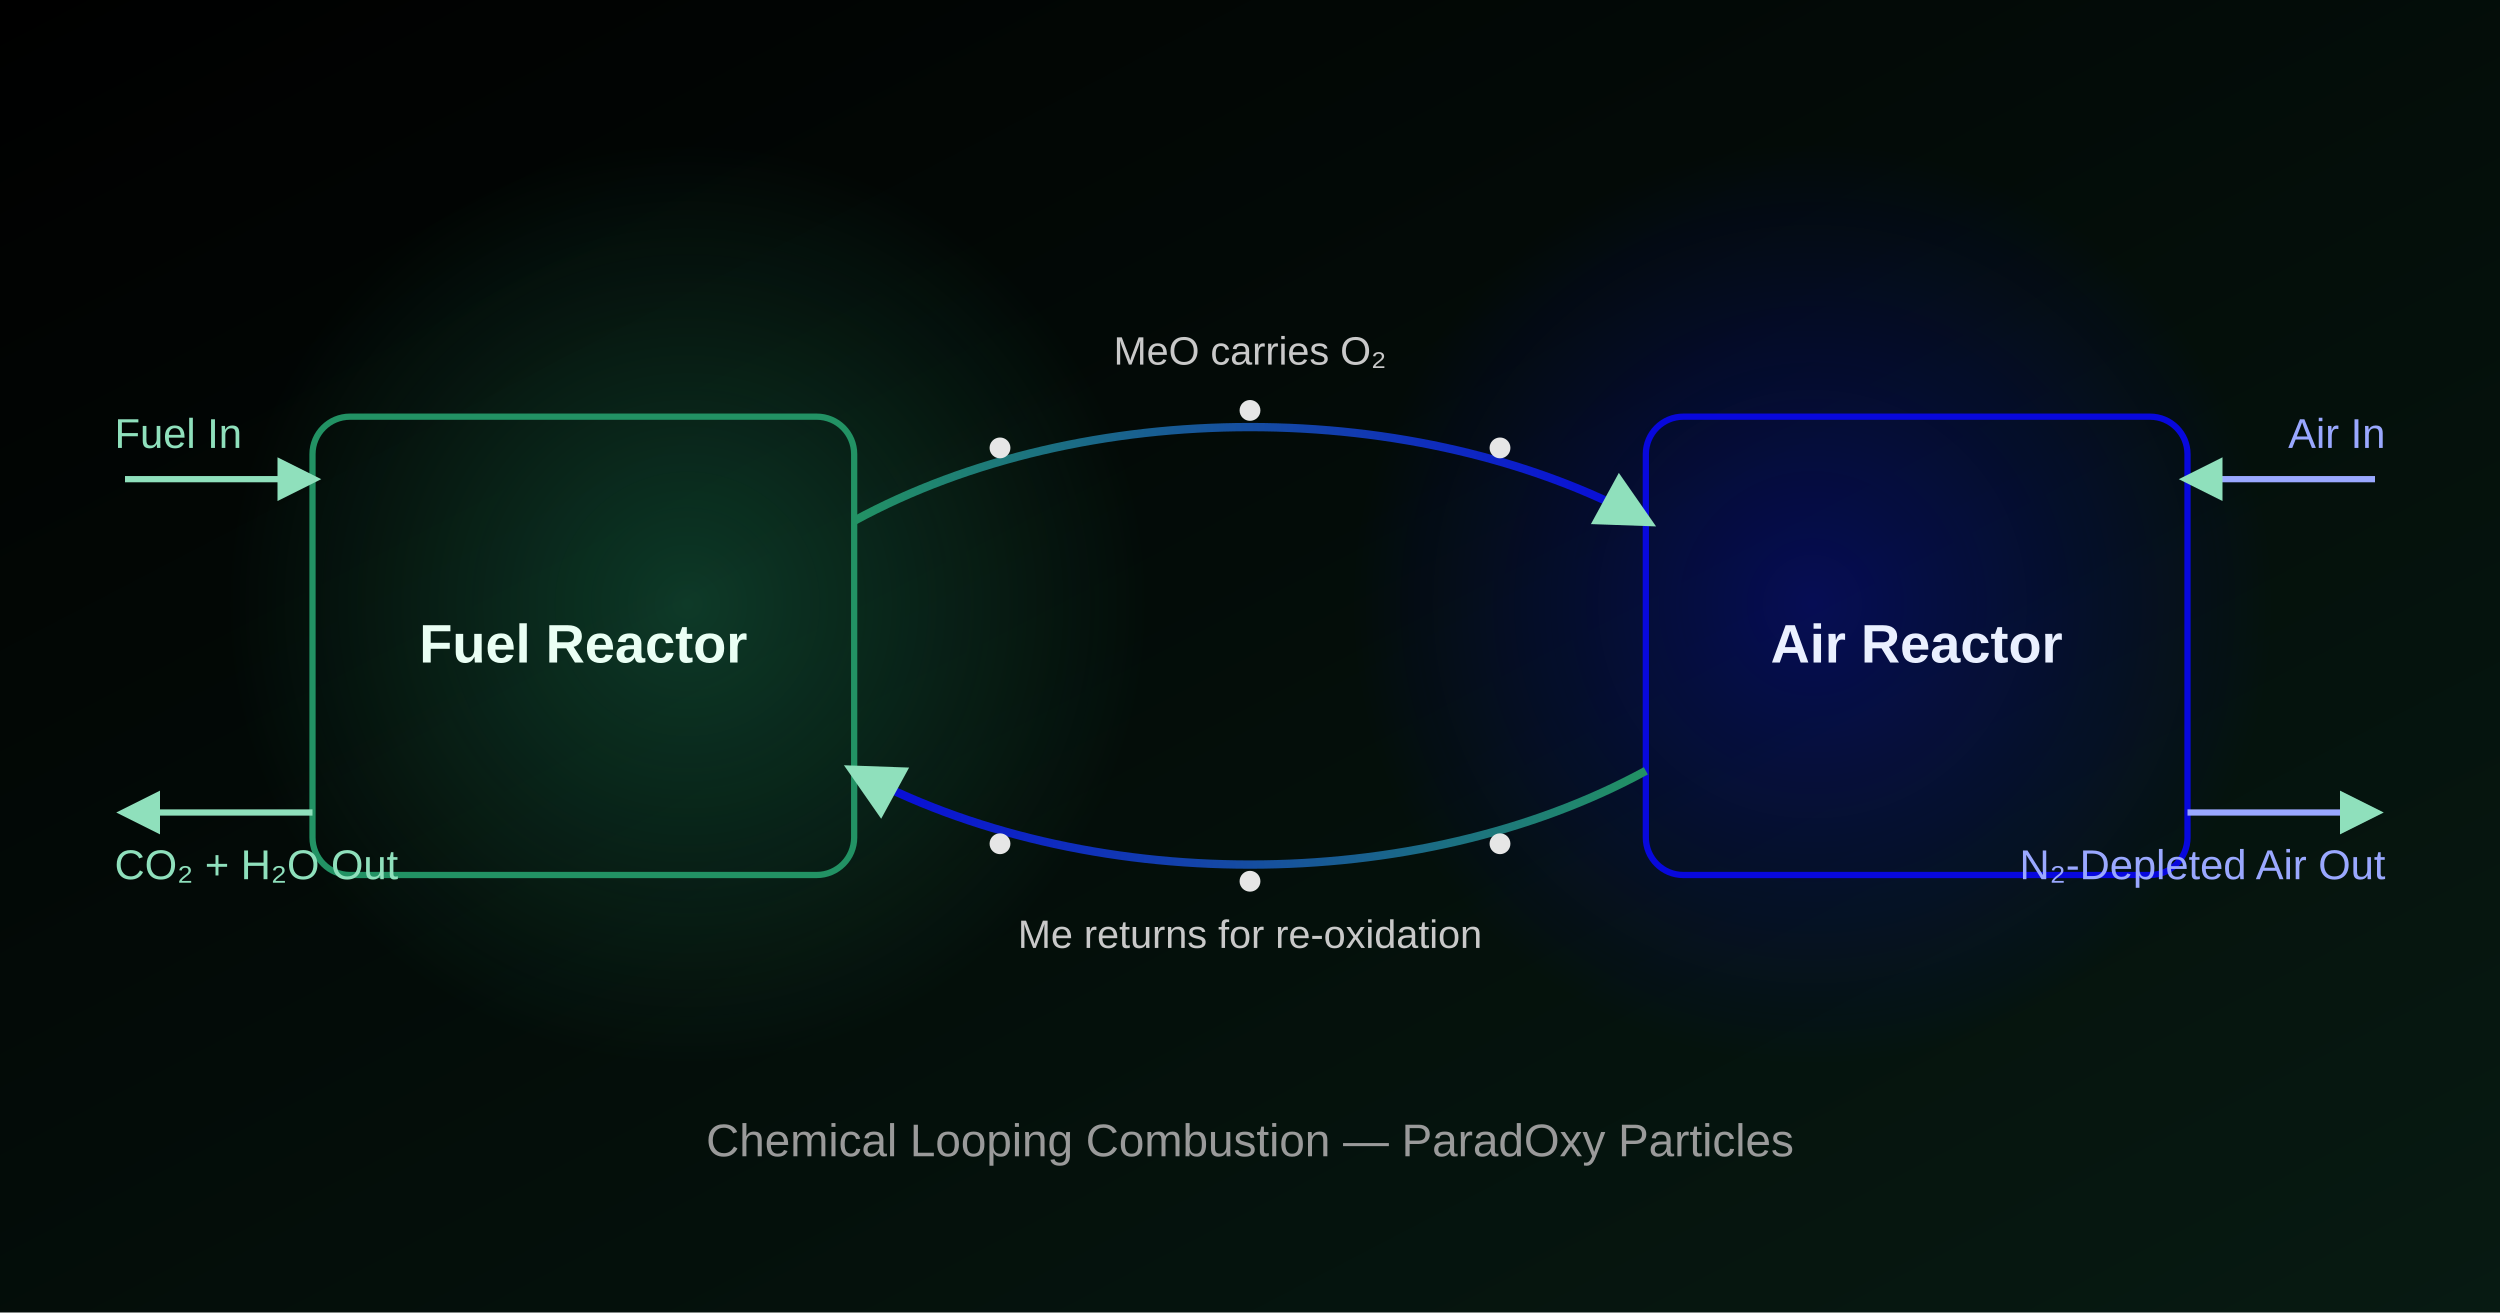
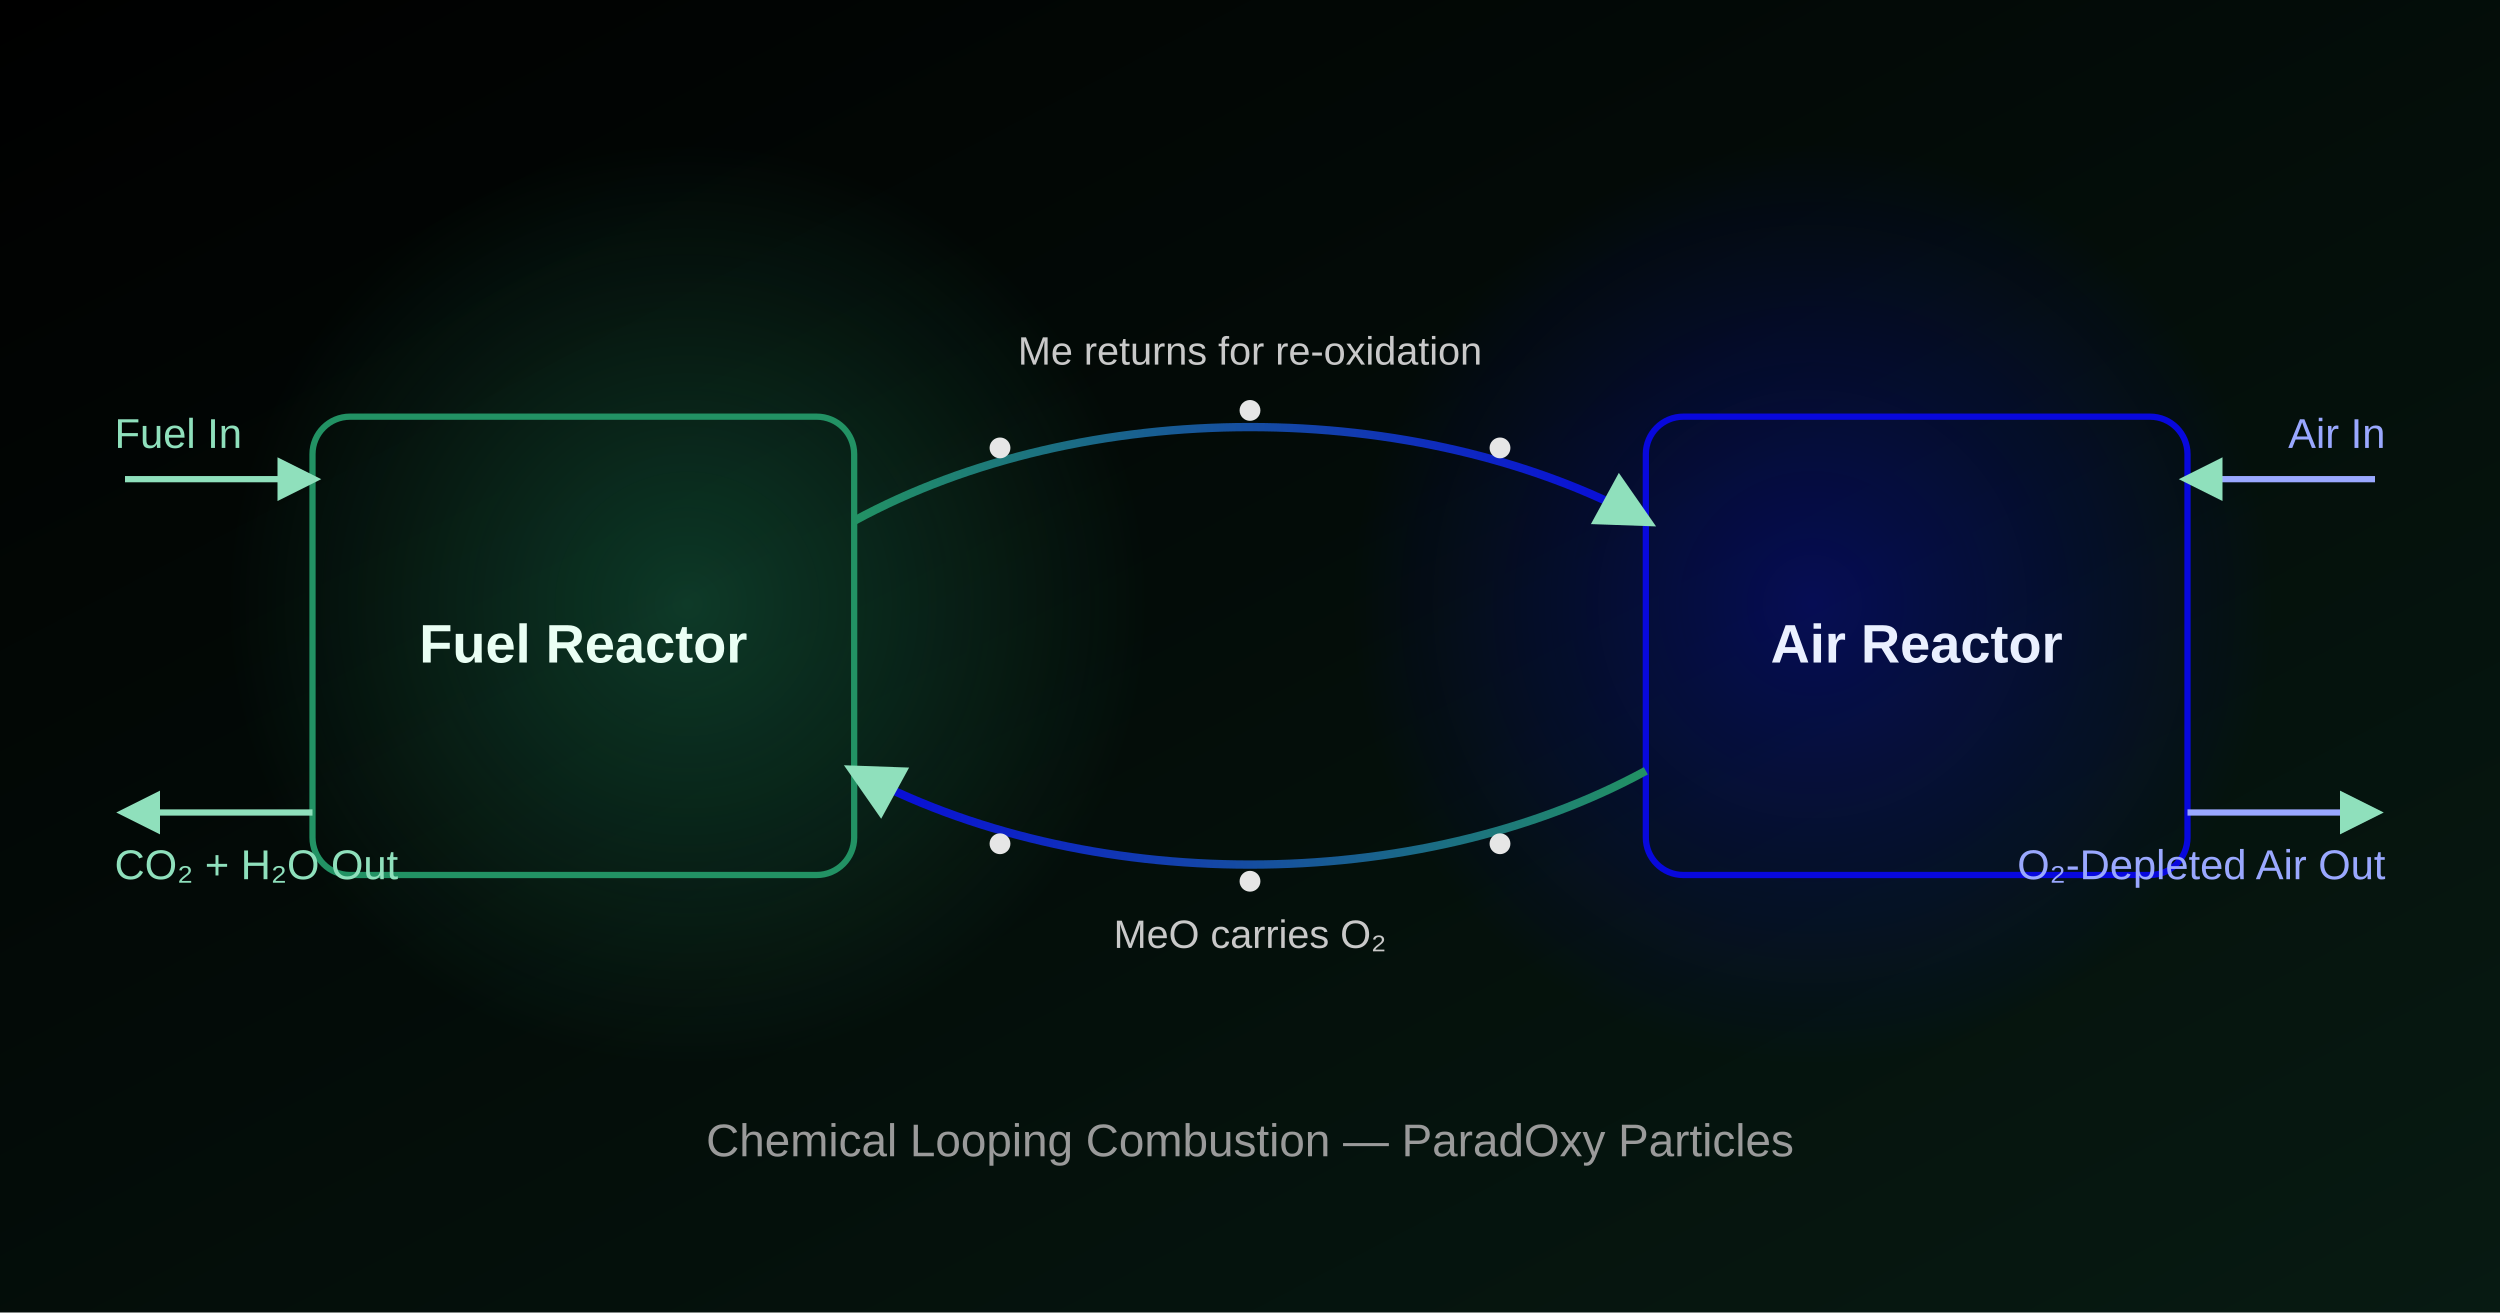
<svg xmlns="http://www.w3.org/2000/svg" viewBox="0 0 1200 630" width="1200" height="630">
  <defs>
    <linearGradient id="bg1" x1="0%" y1="0%" x2="100%" y2="100%">
      <stop offset="0%" stop-color="#000000" />
      <stop offset="100%" stop-color="#071a12" />
    </linearGradient>
    <linearGradient id="carrier1" x1="0%" y1="0%" x2="100%" y2="0%">
      <stop offset="0%" stop-color="#229264" />
      <stop offset="100%" stop-color="#0808DD" />
    </linearGradient>
    <linearGradient id="carrier1r" x1="0%" y1="0%" x2="100%" y2="0%">
      <stop offset="0%" stop-color="#0808DD" />
      <stop offset="100%" stop-color="#229264" />
    </linearGradient>
    <radialGradient id="glow1" cx="50%" cy="50%" r="50%">
      <stop offset="0%" stop-color="#229264" stop-opacity="0.35" />
      <stop offset="100%" stop-color="#229264" stop-opacity="0" />
    </radialGradient>
    <radialGradient id="glow2" cx="50%" cy="50%" r="50%">
      <stop offset="0%" stop-color="#0808DD" stop-opacity="0.35" />
      <stop offset="100%" stop-color="#0808DD" stop-opacity="0" />
    </radialGradient>
    <marker id="arrow1" viewBox="0 0 10 10" refX="8" refY="5" markerWidth="7" markerHeight="7" orient="auto-start-reverse">
      <path d="M0,0 L10,5 L0,10 z" fill="#8fe0bc" />
    </marker>
  </defs>
  <rect width="1200" height="630" fill="url(#bg1)" />
  <circle cx="330" cy="290" r="220" fill="url(#glow1)" />
  <circle cx="870" cy="290" r="220" fill="url(#glow2)" />
  <rect x="150" y="200" width="260" height="220" rx="18" fill="none" stroke="#229264" stroke-width="3" />
  <text x="280" y="318" text-anchor="middle" font-family="Arial, sans-serif" font-size="26" font-weight="700" fill="#eafff4">Fuel Reactor</text>
  <rect x="790" y="200" width="260" height="220" rx="18" fill="none" stroke="#0808DD" stroke-width="3" />
  <text x="920" y="318" text-anchor="middle" font-family="Arial, sans-serif" font-size="26" font-weight="700" fill="#eaf0ff">Air Reactor</text>
  <line x1="60" y1="230" x2="150" y2="230" stroke="#8fe0bc" stroke-width="3" marker-end="url(#arrow1)" />
  <text x="55" y="215" text-anchor="start" font-family="Arial, sans-serif" font-size="20" fill="#8fe0bc">Fuel In</text>
  <line x1="150" y1="390" x2="60" y2="390" stroke="#8fe0bc" stroke-width="3" marker-end="url(#arrow1)" />
  <text x="55" y="422" text-anchor="start" font-family="Arial, sans-serif" font-size="20" fill="#8fe0bc">CO₂ + H₂O Out</text>
  <line x1="1140" y1="230" x2="1050" y2="230" stroke="#9aa8ff" stroke-width="3" marker-end="url(#arrow1)" />
  <text x="1145" y="215" text-anchor="end" font-family="Arial, sans-serif" font-size="20" fill="#9aa8ff">Air In</text>
  <line x1="1050" y1="390" x2="1140" y2="390" stroke="#9aa8ff" stroke-width="3" marker-end="url(#arrow1)" />
-   <text x="1145" y="422" text-anchor="end" font-family="Arial, sans-serif" font-size="20" fill="#9aa8ff">N₂-Depleted Air Out</text>
+   <text x="1145" y="422" text-anchor="end" font-family="Arial, sans-serif" font-size="20" fill="#9aa8ff">O₂-Depleted Air Out</text>
  <path d="M 410 250 C 520 190, 680 190, 790 250" fill="none" stroke="url(#carrier1)" stroke-width="4" marker-end="url(#arrow1)" />
  <path d="M 790 370 C 680 430, 520 430, 410 370" fill="none" stroke="url(#carrier1r)" stroke-width="4" marker-end="url(#arrow1)" />
-   <text x="600" y="175" text-anchor="middle" font-family="Arial, sans-serif" font-size="19" fill="#c9c9c9">MeO carries O₂</text>
-   <text x="600" y="455" text-anchor="middle" font-family="Arial, sans-serif" font-size="19" fill="#c9c9c9">Me returns for re-oxidation</text>
+   <text x="600" y="175" text-anchor="middle" font-family="Arial, sans-serif" font-size="19" fill="#c9c9c9">Me returns for re-oxidation</text>
+   <text x="600" y="455" text-anchor="middle" font-family="Arial, sans-serif" font-size="19" fill="#c9c9c9">MeO carries O₂</text>
  <g fill="#e6e6e6">
    <circle cx="480" cy="215" r="5" />
    <circle cx="600" cy="197" r="5" />
    <circle cx="720" cy="215" r="5" />
    <circle cx="480" cy="405" r="5" />
    <circle cx="600" cy="423" r="5" />
    <circle cx="720" cy="405" r="5" />
  </g>
  <text x="600" y="555" text-anchor="middle" font-family="Arial, sans-serif" font-size="22" fill="#9a9a9a">Chemical Looping Combustion — ParadOxy Particles</text>
</svg>
